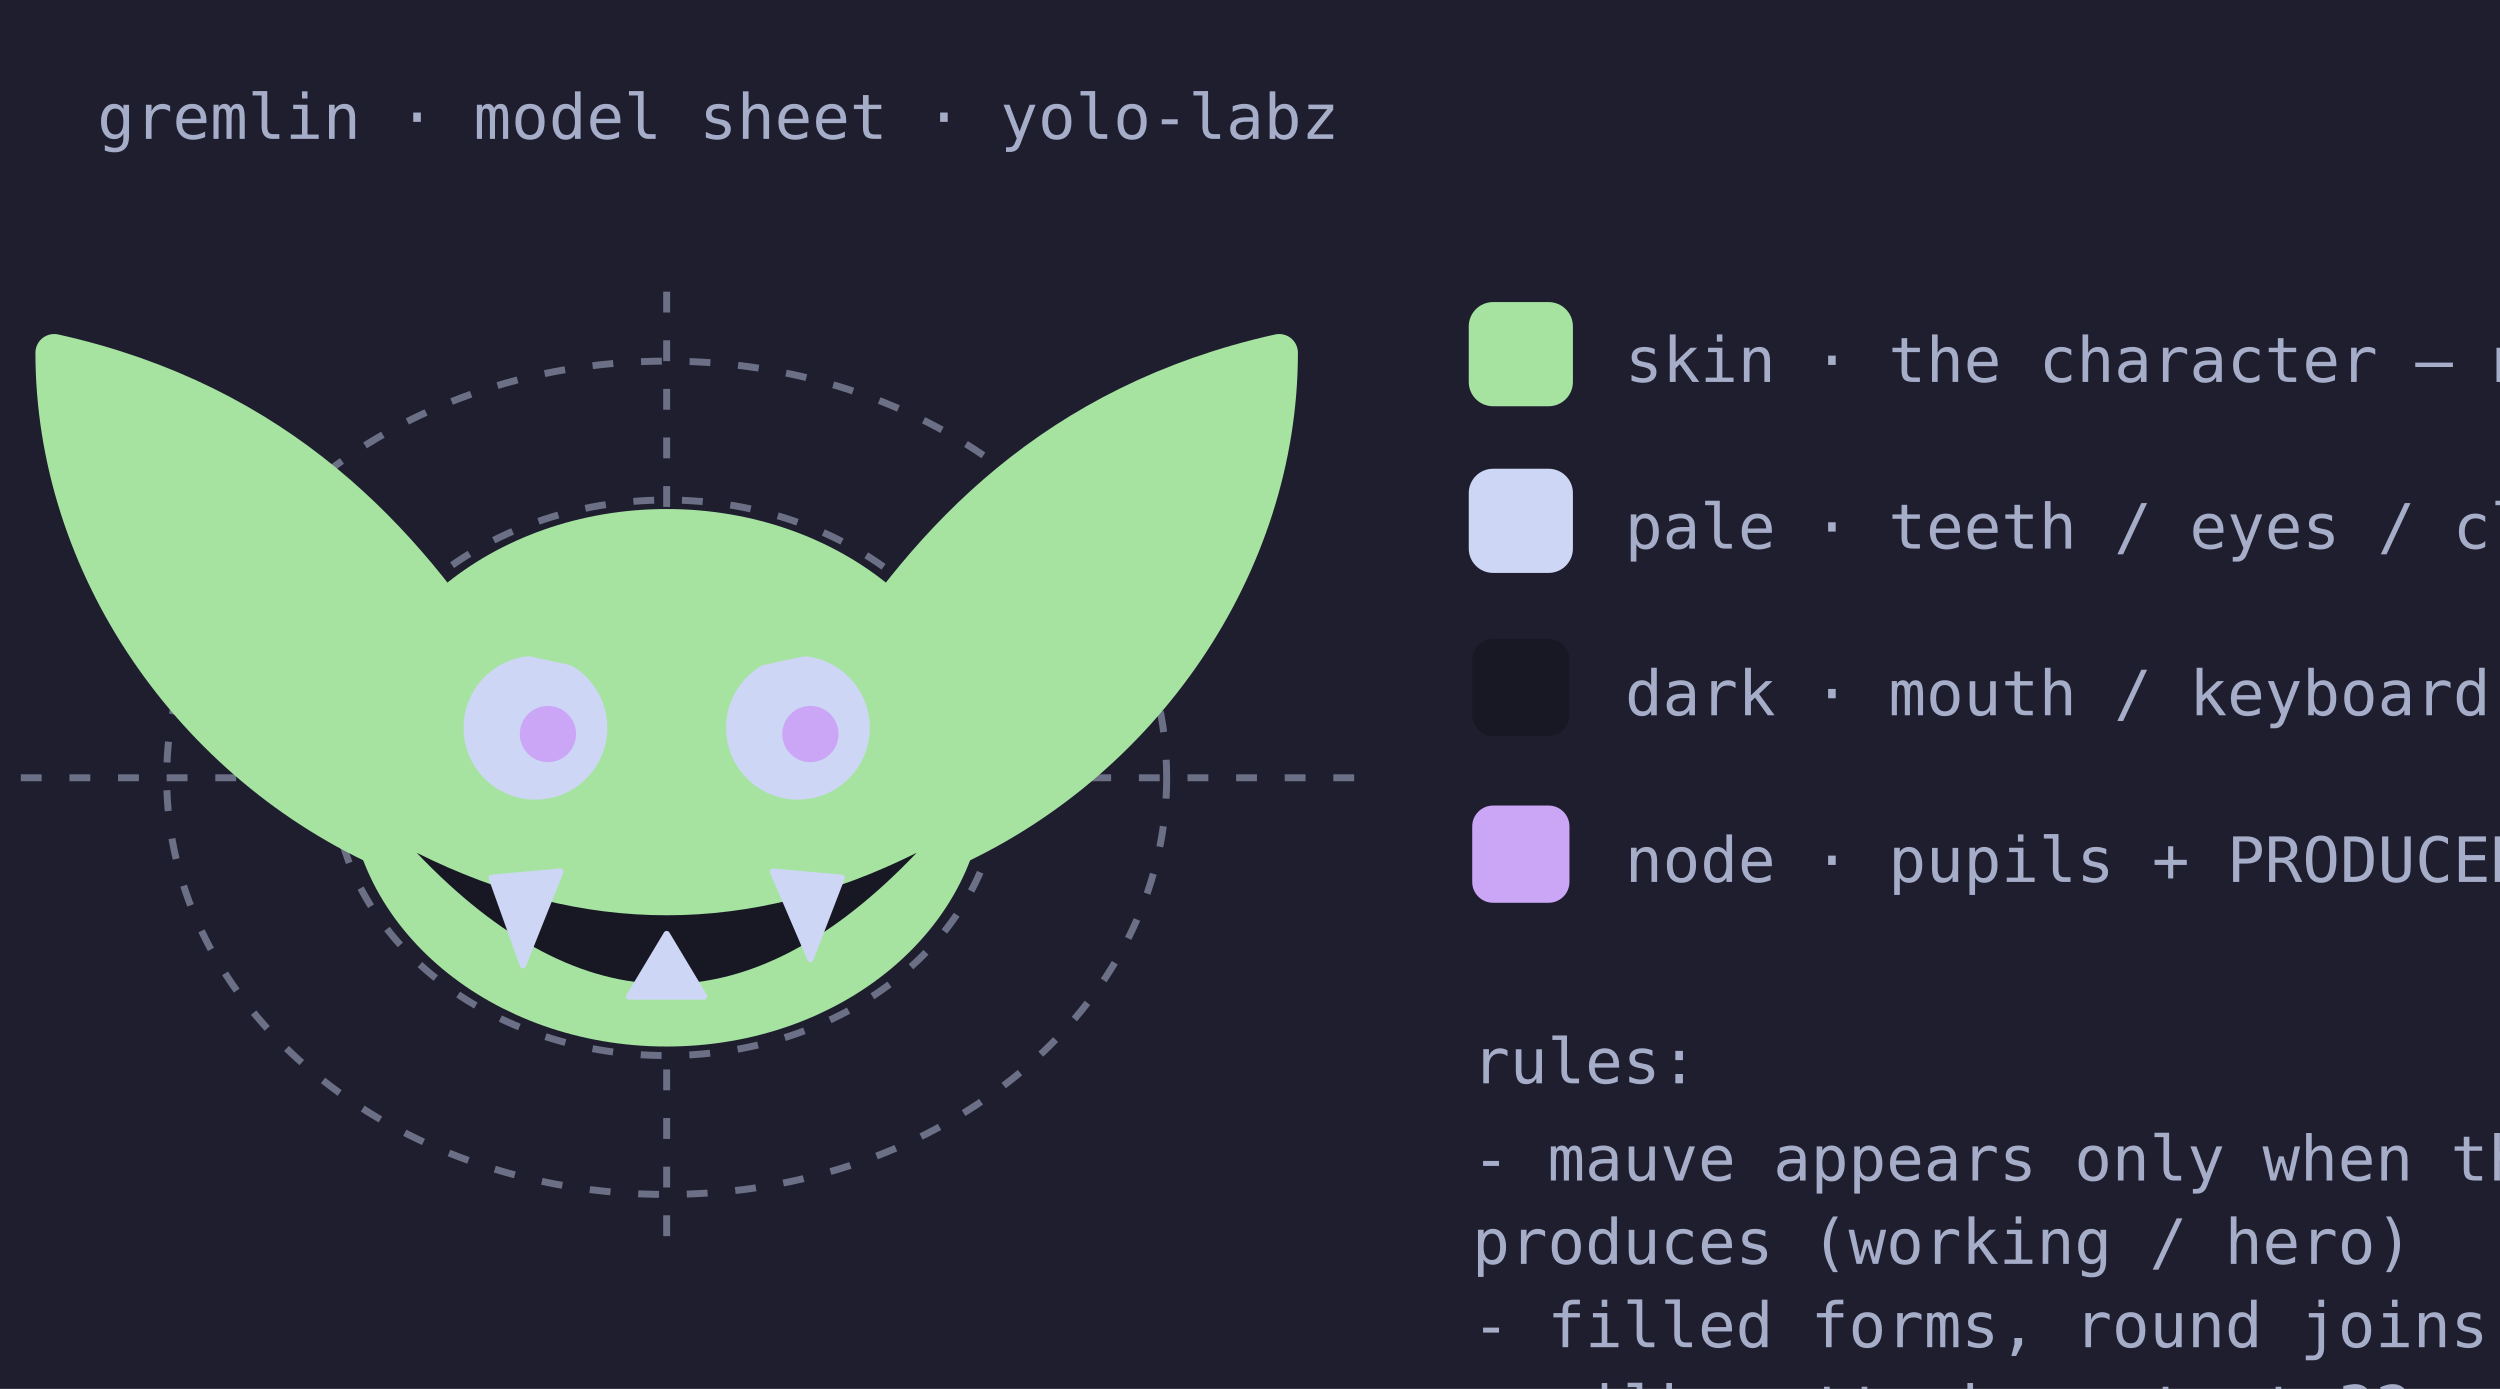
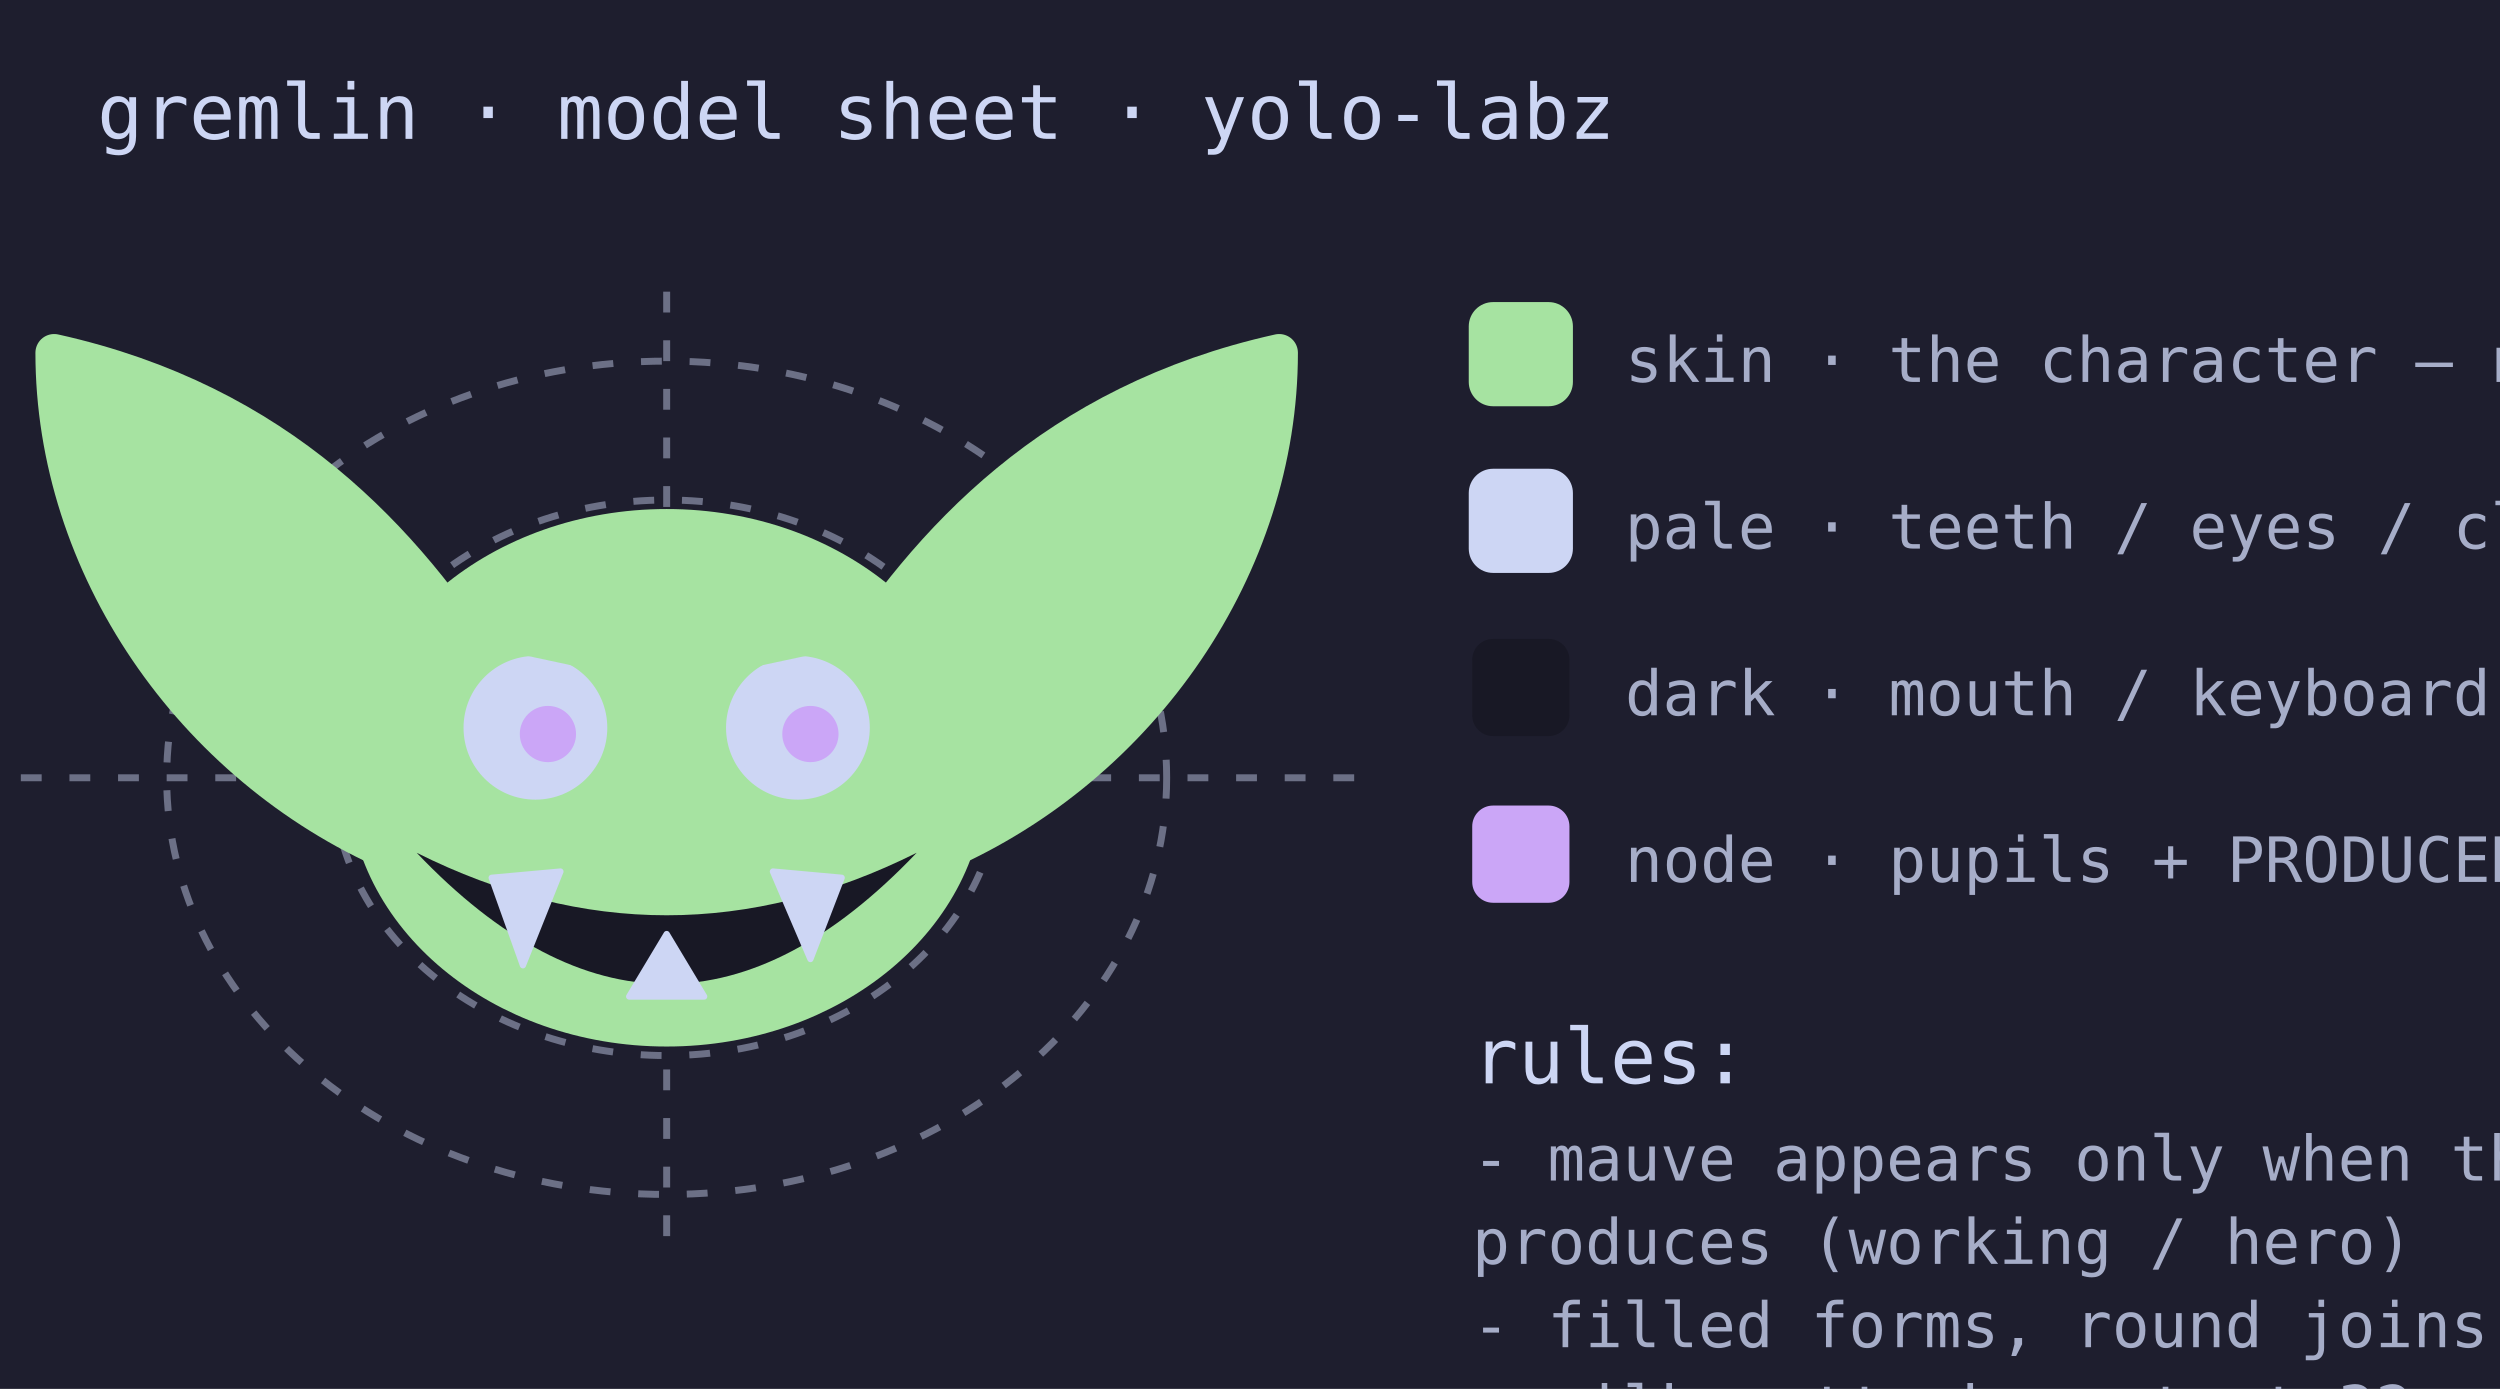
<svg xmlns="http://www.w3.org/2000/svg" viewBox="0 0 360 200" width="360" height="200" role="img" aria-labelledby="t d">
  <style>
    .skin { fill: #a6e3a1; stroke: #a6e3a1; stroke-linejoin: round; stroke-linecap: round; }
    .pale { fill: #cdd6f4; stroke: #cdd6f4; stroke-linejoin: round; stroke-linecap: round; }
    .dark { fill: #181825; }
    .node { fill: #cba6f7; }
    .guide{ fill: none; stroke: #6c7086; stroke-width: 1; stroke-dasharray: 3 4; }
    .lbl  { fill: #a6adc8; font-family: "JetBrains Mono", ui-monospace, monospace; font-size: 9px; }
+     .lblh { fill: #cdd6f4; font-family: "JetBrains Mono", ui-monospace, monospace; font-size: 11px; }
    .chipd{ fill: #181825; }
+     @media (prefers-color-scheme: light) {
+       .plate{ fill: #eff1f5; }
+       .guide{ stroke: #9ca0b0; }
+       .lbl  { fill: #6c6f85; }
+       .lblh { fill: #4c4f69; }
+       .chipd{ fill: #dce0e8; }
+     }
  </style>
-   <rect width="360" height="200" fill="#1e1e2e" />
-   <text class="lbl" x="14" y="20" fill="#cdd6f4" font-size="11">gremlin · model sheet · yolo-labz</text>
+   <rect class="plate" width="360" height="200" fill="#1e1e2e" />
+   <text class="lblh" x="14" y="20">gremlin · model sheet · yolo-labz</text>
  <g transform="translate(96 112)">
    <ellipse class="guide" rx="48" ry="40" />
    <ellipse class="guide" rx="72" ry="60" />
    <path class="guide" d="M -100 0 H 100 M 0 -70 V 70" />
    <g transform="scale(0.9)">
      <path class="skin" stroke-width="6" d="M -28 -16 C -42 -38 -62 -60 -98 -68 C -98 -34 -76 -2 -44 12 Z" />
      <path class="skin" stroke-width="6" d="M 28 -16 C 42 -38 62 -60 98 -68 C 98 -34 76 -2 44 12 Z" />
      <ellipse class="skin" rx="48" ry="40" stroke-width="6" />
      <circle class="pale" cx="-21" cy="-8" r="11" />
      <circle class="pale" cx="21" cy="-8" r="11" />
      <circle class="node" cx="-19" cy="-7" r="4.5" />
      <circle class="node" cx="23" cy="-7" r="4.5" />
      <path class="skin" stroke-width="5" style="fill:none" d="M -36 -25 L -8 -19 M 36 -25 L 8 -19" />
      <path class="dark" d="M -40 12 Q 0 54 40 12 Q 0 32 -40 12 Z" />
      <path class="pale" d="M -28 16 L -17 15 L -23 30 Z" />
      <path class="pale" d="M 17 15 L 28 16 L 23 29 Z" />
      <path class="pale" d="M -6 35 L 6 35 L 0 25 Z" />
    </g>
  </g>
  <g transform="translate(212 44)">
    <rect class="skin" x="0" y="0" width="14" height="14" rx="3" />
    <text class="lbl" x="22" y="11">skin · the character — never recolour</text>
    <rect class="pale" x="0" y="24" width="14" height="14" rx="3" />
    <text class="lbl" x="22" y="35">pale · teeth / eyes / claws</text>
    <rect class="chipd" x="0" y="48" width="14" height="14" rx="3" />
    <text class="lbl" x="22" y="59">dark · mouth / keyboard</text>
    <rect class="node" x="0" y="72" width="14" height="14" rx="3" />
    <text class="lbl" x="22" y="83">node · pupils + PRODUCED output only</text>
-     <text class="lbl" x="0" y="112" fill="#cdd6f4">rules:</text>
+     <text class="lblh" x="0" y="112">rules:</text>
    <text class="lbl" x="0" y="126">- mauve appears only when the gremlin</text>
    <text class="lbl" x="0" y="138">  produces (working / hero)</text>
    <text class="lbl" x="0" y="150">- filled forms, round joins, no glow</text>
    <text class="lbl" x="0" y="162">- silhouette honest at 32px</text>
    <text class="lbl" x="0" y="174">- keyboard = the interface (the prompt)</text>
  </g>
</svg>
